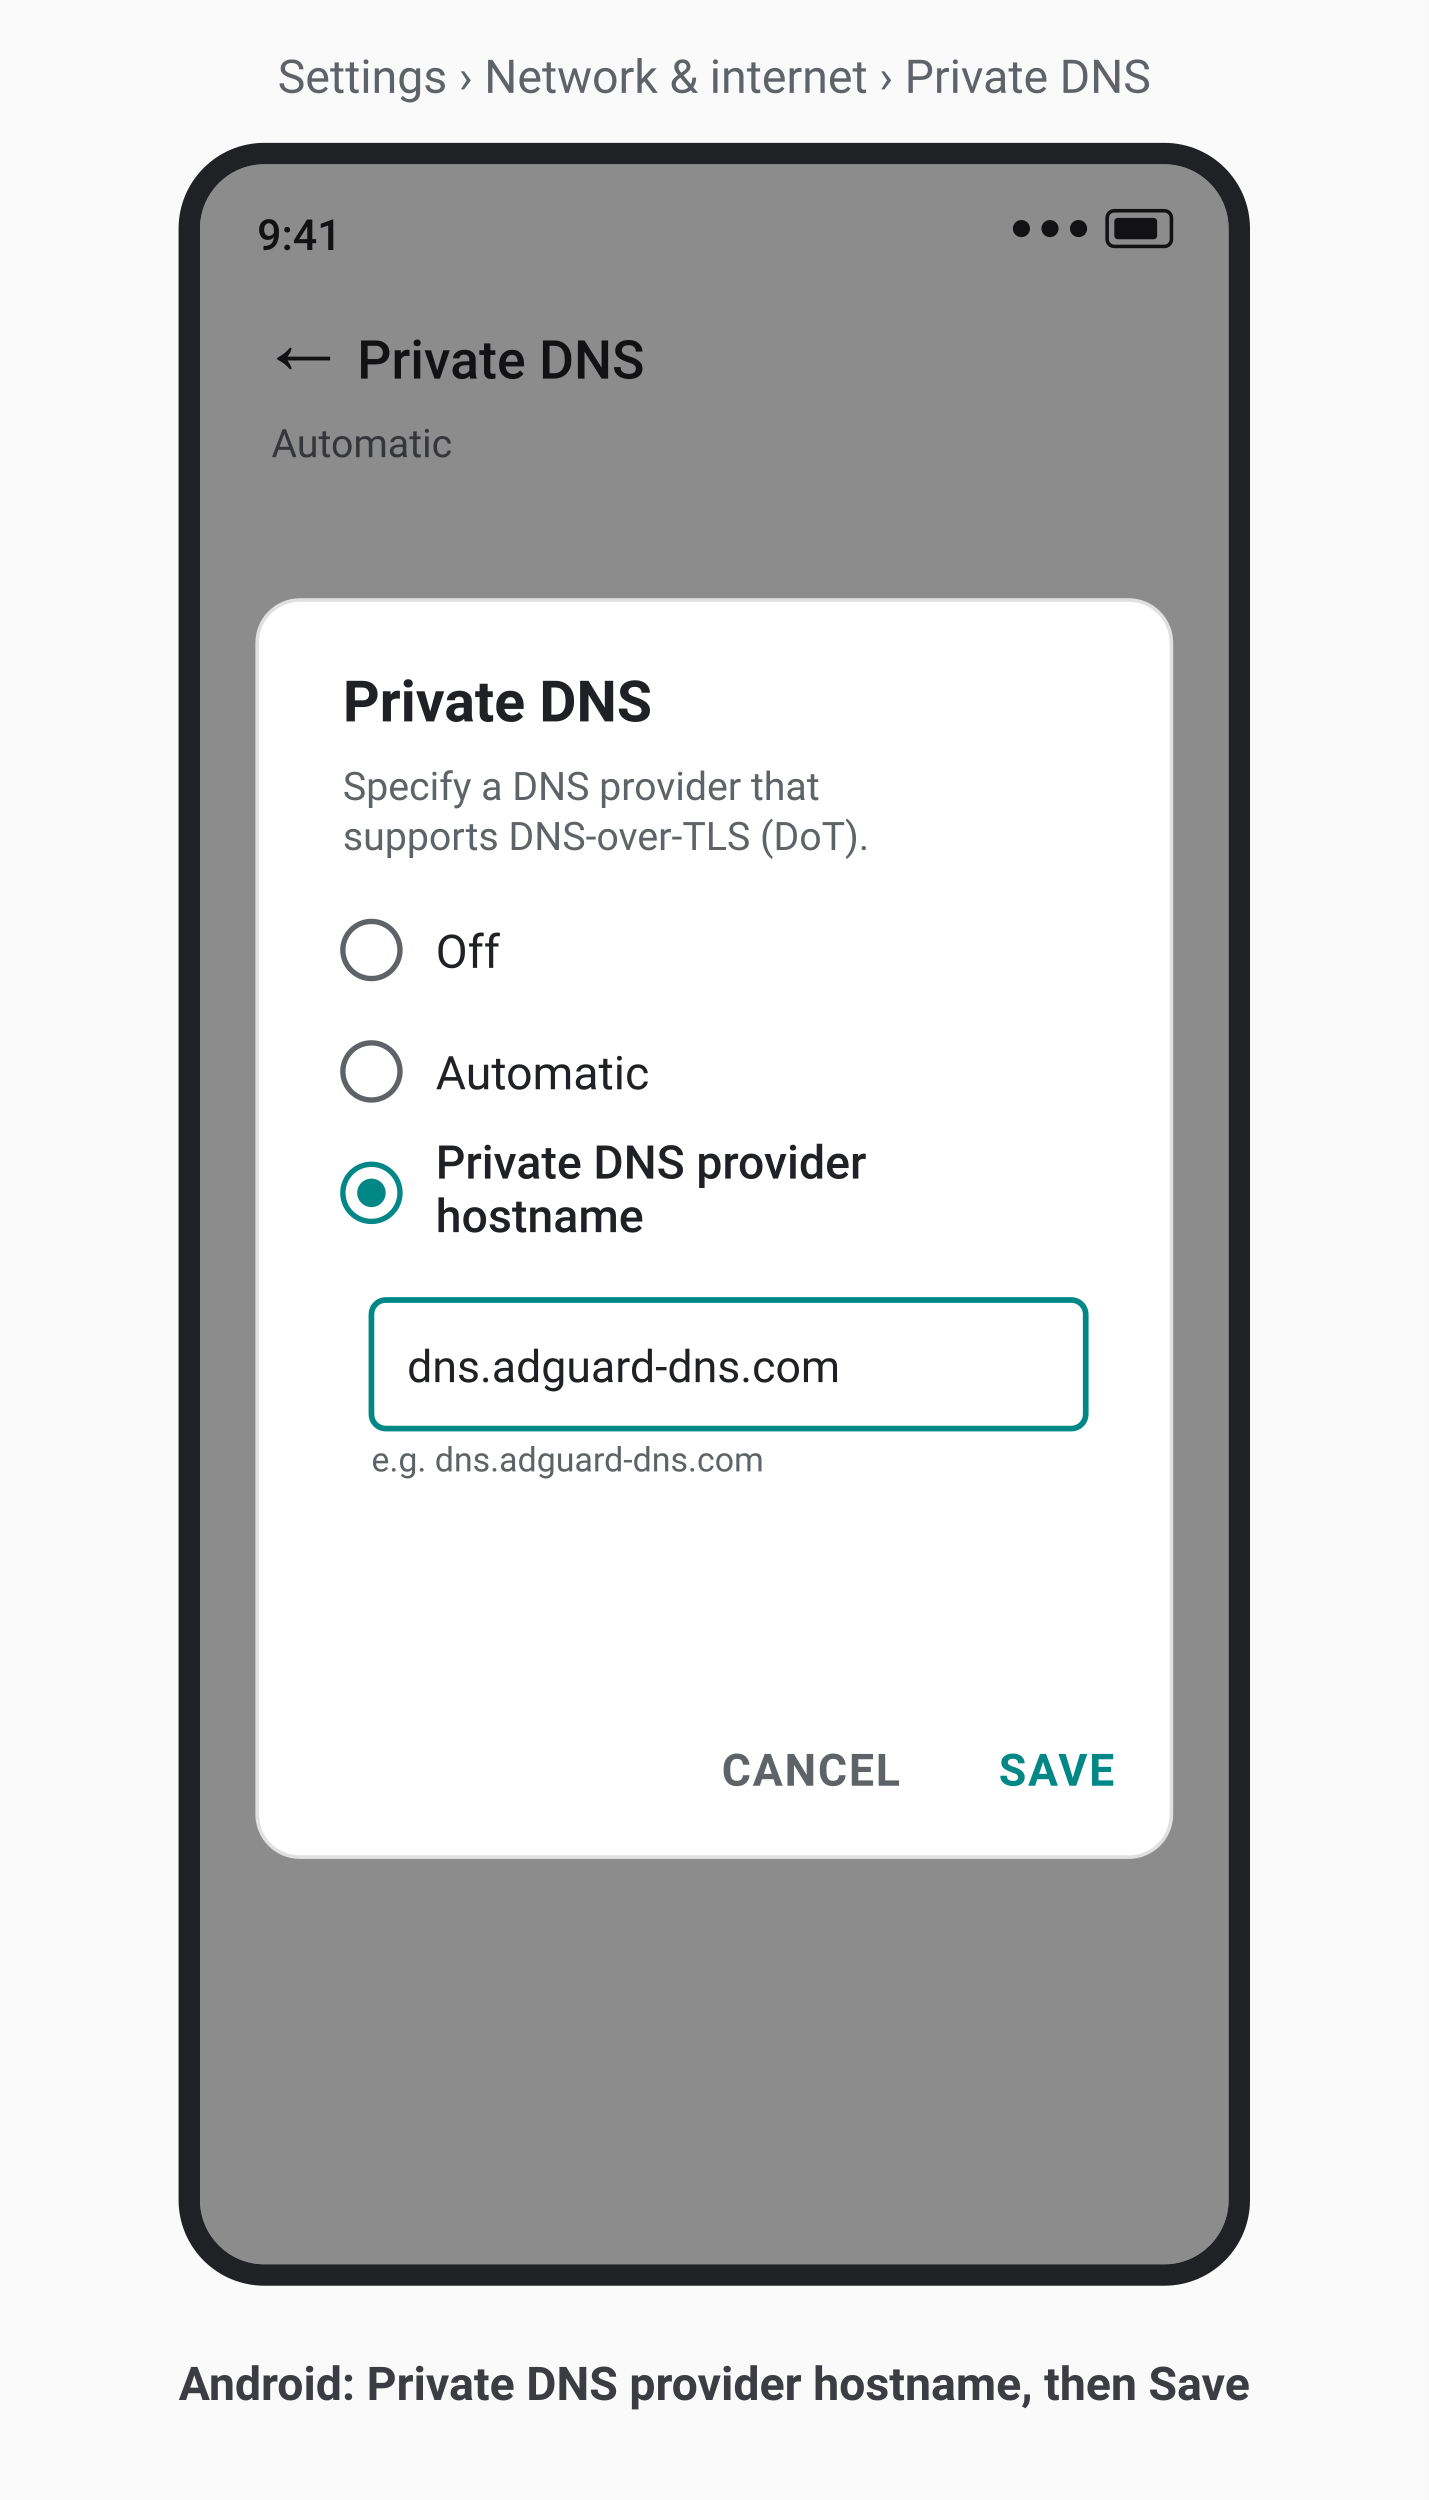
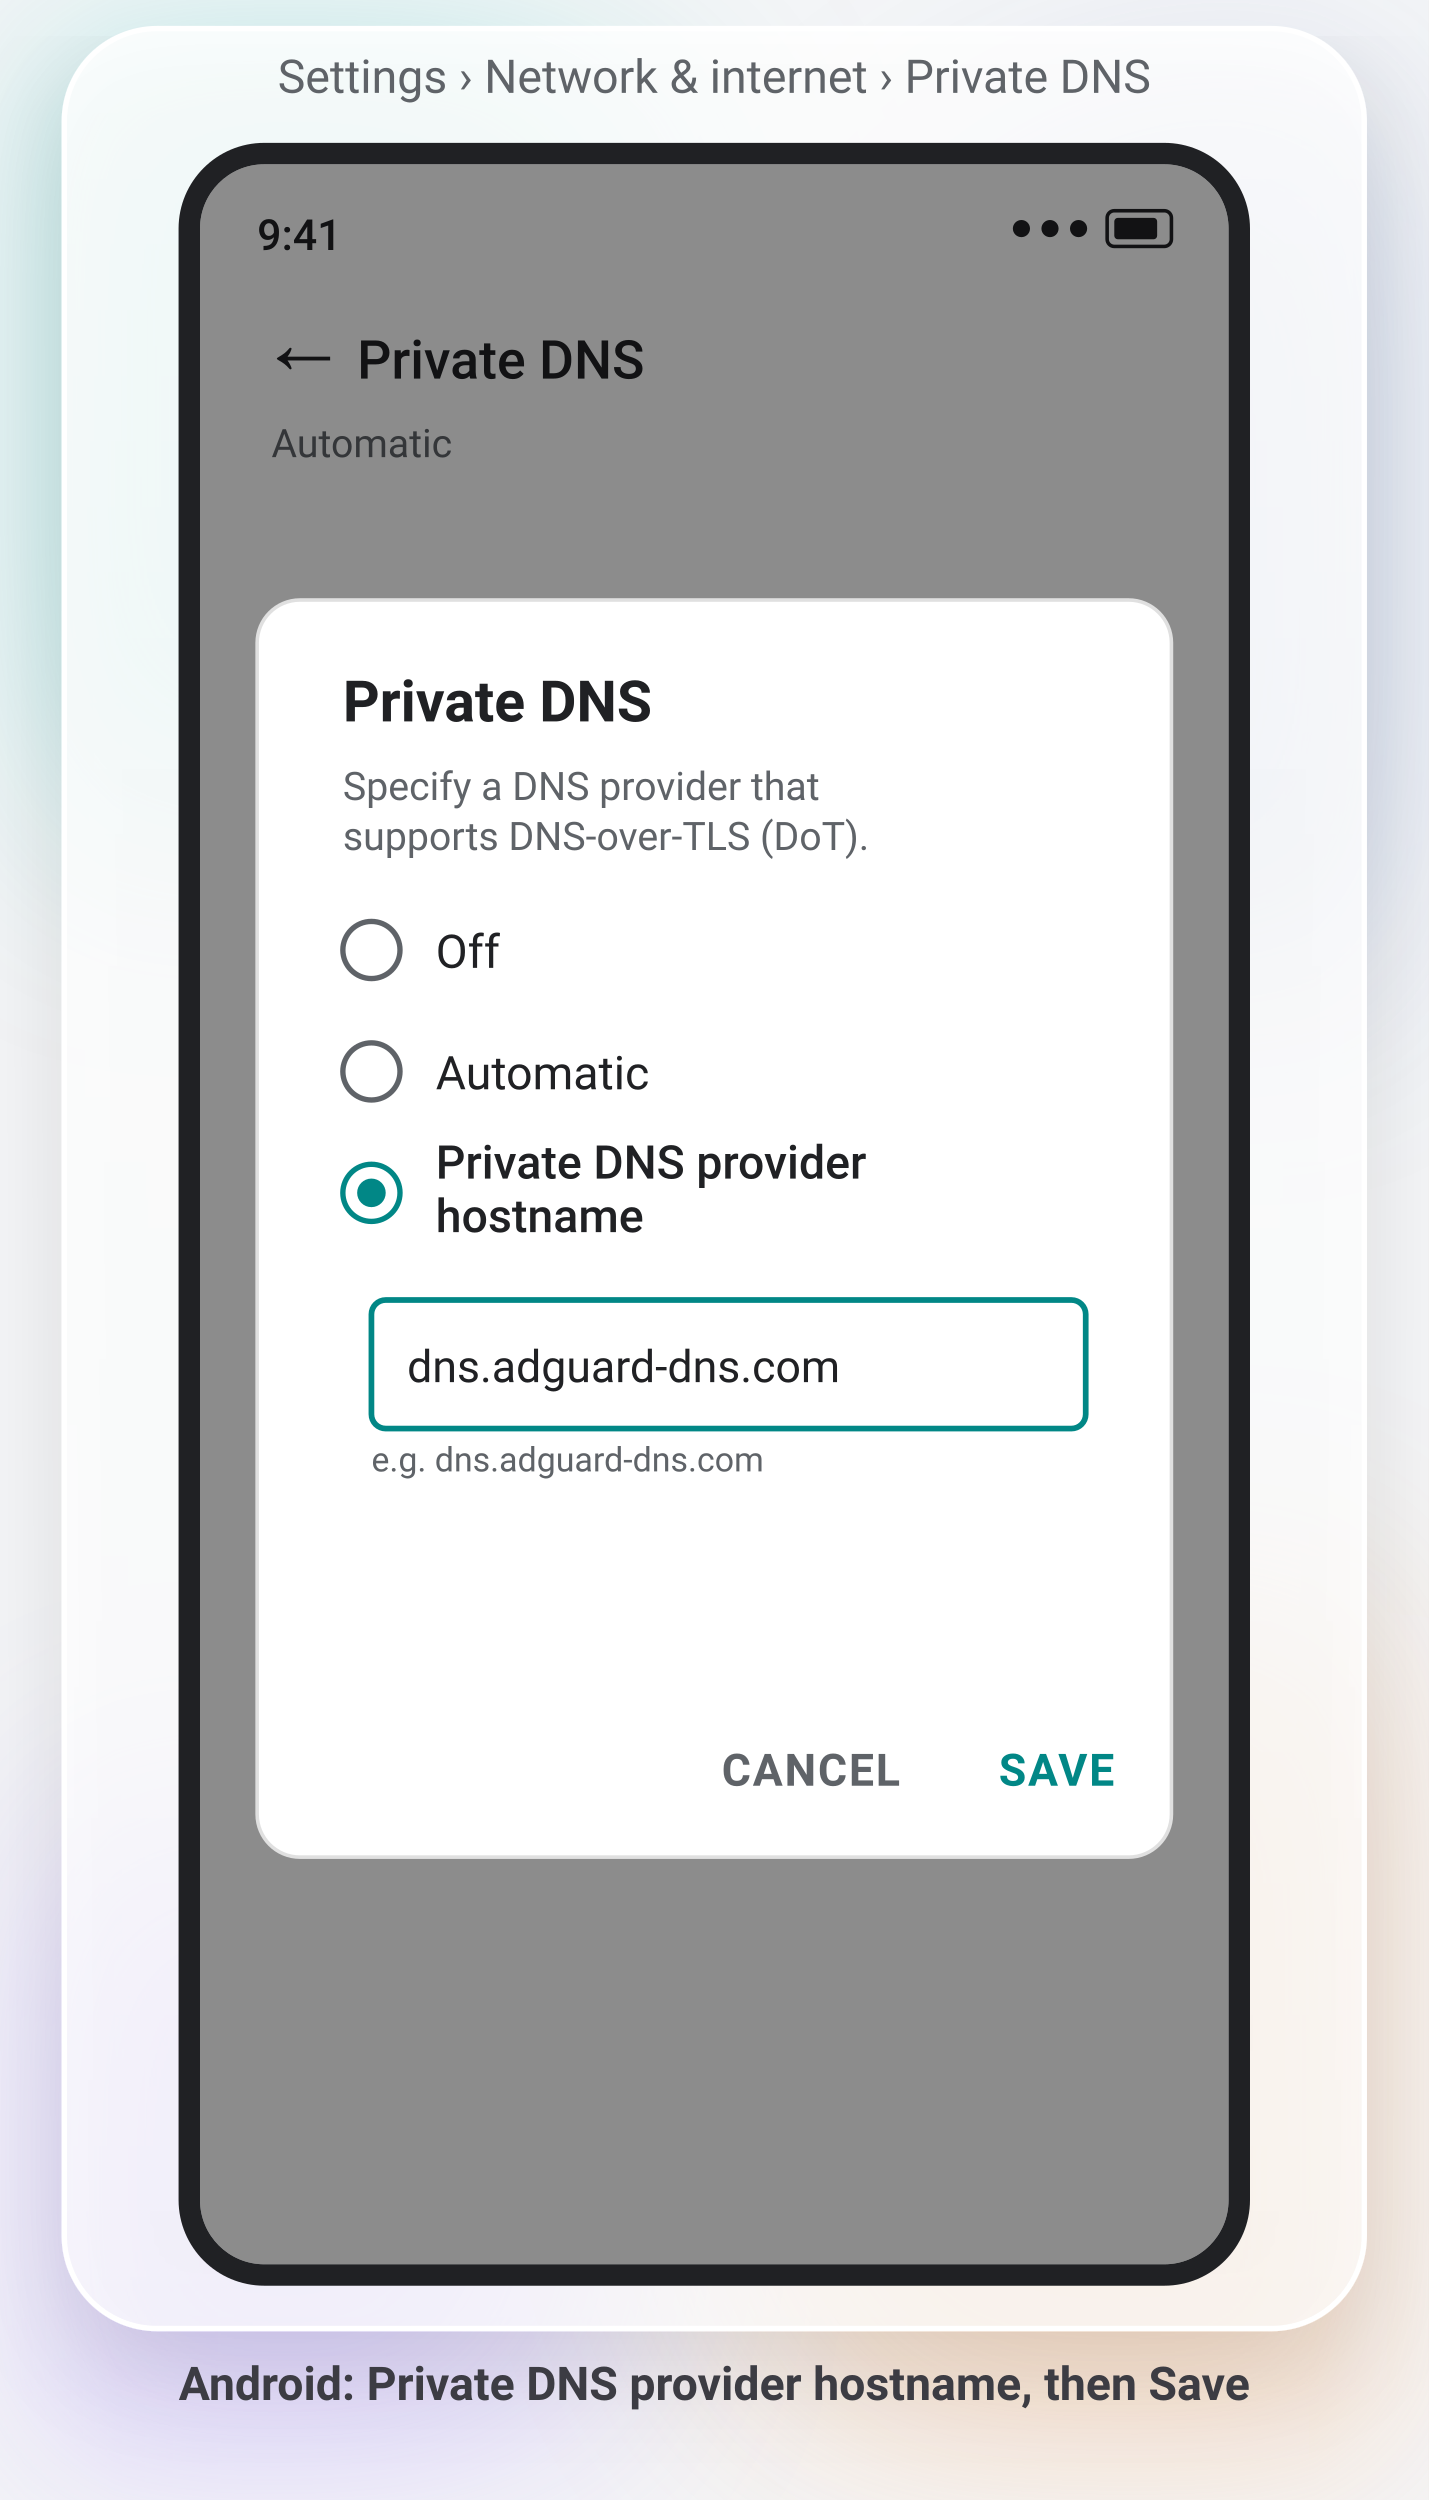
<svg xmlns="http://www.w3.org/2000/svg" viewBox="0 0 400 700" font-family="Roboto, Helvetica, Arial, sans-serif">
-   <rect x="0" y="0" width="400" height="700" fill="#FAFAFB" />
+   <defs>
+     <filter id="android-dns-blur" x="-50%" y="-50%" width="200%" height="200%">
+       <feGaussianBlur stdDeviation="34" />
+     </filter>
+     <linearGradient id="android-dns-panel" x1="0" y1="0" x2="0" y2="1">
+       <stop offset="0" stop-color="#FFFFFF" stop-opacity="0.82" />
+       <stop offset="1" stop-color="#FFFFFF" stop-opacity="0.68" />
+     </linearGradient>
+     <filter id="android-dns-shadow" x="-20%" y="-20%" width="140%" height="140%">
+       <feDropShadow dx="0" dy="10" stdDeviation="14" flood-color="#1C1C1E" flood-opacity="0.14" />
+     </filter>
+   </defs>
+   <rect x="0" y="0" width="400" height="700" fill="#F4F5F7" />
+   <circle cx="60" cy="100" r="130" fill="#00B8A9" opacity="0.26" filter="url(#android-dns-blur)" />
+   <circle cx="350" cy="150" r="120" fill="#2E5AAC" opacity="0.22" filter="url(#android-dns-blur)" />
+   <circle cx="340" cy="590" r="140" fill="#F6821F" opacity="0.22" filter="url(#android-dns-blur)" />
+   <circle cx="60" cy="620" r="110" fill="#7C4DFF" opacity="0.22" filter="url(#android-dns-blur)" />
+   <rect x="18" y="8" width="364" height="644" rx="26" fill="url(#android-dns-panel)" stroke="#FFFFFF" stroke-width="1.5" filter="url(#android-dns-shadow)" />
  <text x="200" y="26" font-size="13" fill="#5F6368" text-anchor="middle">Settings › Network &amp; internet › Private DNS</text>
  <defs>
    <clipPath id="android-dns-clip">
      <rect x="56" y="46" width="288" height="588" rx="18" />
    </clipPath>
  </defs>
  <rect x="50" y="40" width="300" height="600" rx="24" fill="#202124" />
  <rect x="56" y="46" width="288" height="588" rx="18" fill="#FFFFFF" />
  <g clip-path="url(#android-dns-clip)">
    <text x="72" y="70" font-size="12" font-weight="500" fill="#202124">9:41</text>
    <circle cx="286" cy="64" r="2.4" fill="#202124" />
    <circle cx="294" cy="64" r="2.4" fill="#202124" />
    <circle cx="302" cy="64" r="2.4" fill="#202124" />
    <rect x="310" y="59" width="18" height="10" rx="2" fill="none" stroke="#202124" stroke-width="1" />
    <rect x="312" y="61" width="12" height="6" rx="1" fill="#202124" />
    <text x="76" y="106" font-size="18" fill="#202124">←</text>
    <text x="100" y="106" font-size="15" font-weight="500" fill="#202124">Private DNS</text>
    <text x="76" y="128" font-size="11" fill="#5F6368">Automatic</text>
    <rect x="56" y="46" width="288" height="588" fill="#000000" fill-opacity="0.45" />
    <rect x="72" y="168" width="256" height="352" rx="12" fill="#FFFFFF" stroke="#E0E0E0" stroke-width="1" />
    <text x="96" y="202" font-size="16" font-weight="700" fill="#202124">Private DNS</text>
    <text x="96" y="224" font-size="11" fill="#5F6368">Specify a DNS provider that</text>
    <text x="96" y="238" font-size="11" fill="#5F6368">supports DNS-over-TLS (DoT).</text>
    <circle cx="104" cy="266" r="8" fill="none" stroke="#5F6368" stroke-width="1.5" />
    <text x="122" y="271" font-size="13" fill="#202124">Off</text>
    <circle cx="104" cy="300" r="8" fill="none" stroke="#5F6368" stroke-width="1.5" />
    <text x="122" y="305" font-size="13" fill="#202124">Automatic</text>
    <circle cx="104" cy="334" r="8" fill="none" stroke="#018786" stroke-width="1.5" />
    <circle cx="104" cy="334" r="4" fill="#018786" />
    <text x="122" y="330" font-size="13" font-weight="500" fill="#202124">Private DNS provider</text>
    <text x="122" y="345" font-size="13" font-weight="500" fill="#202124">hostname</text>
    <rect x="104" y="364" width="200" height="36" rx="4" fill="#FFFFFF" stroke="#018786" stroke-width="1.6" />
    <text x="114" y="387" font-size="12.5" fill="#202124">dns.adguard-dns.com</text>
    <text x="104" y="412" font-size="9.5" fill="#5F6368">e.g. dns.adguard-dns.com</text>
    <text x="252" y="500" font-size="12.5" font-weight="600" fill="#5F6368" text-anchor="end" letter-spacing="0.5">CANCEL</text>
    <text x="312" y="500" font-size="12.5" font-weight="700" fill="#018786" text-anchor="end" letter-spacing="0.5">SAVE</text>
  </g>
  <text x="200" y="672" font-size="13" font-weight="600" fill="#3C3C43" text-anchor="middle">Android: Private DNS provider hostname, then Save</text>
</svg>
